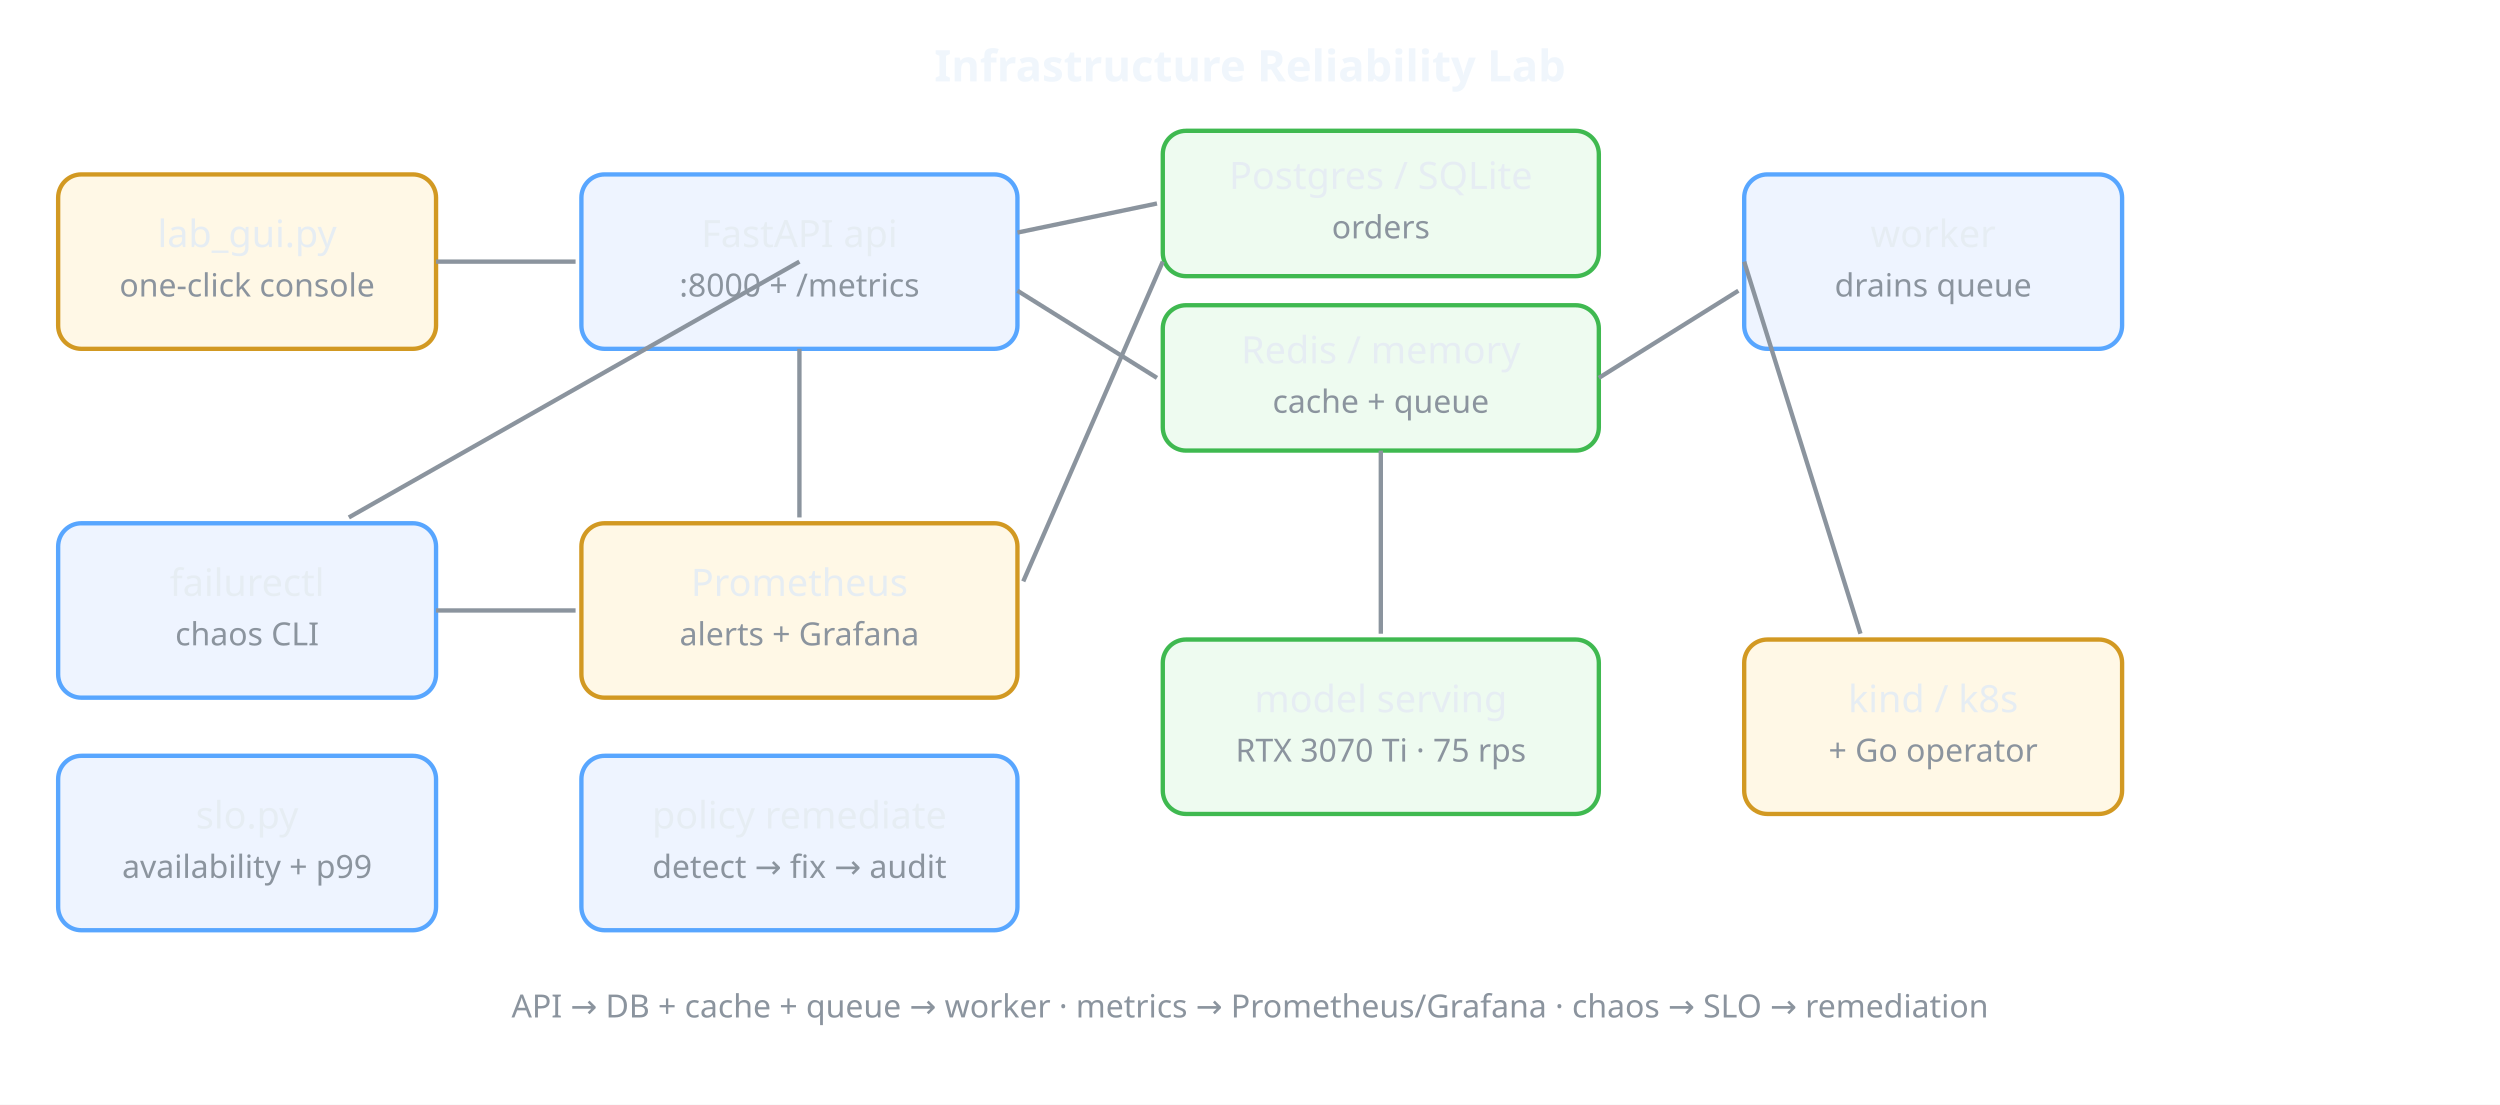
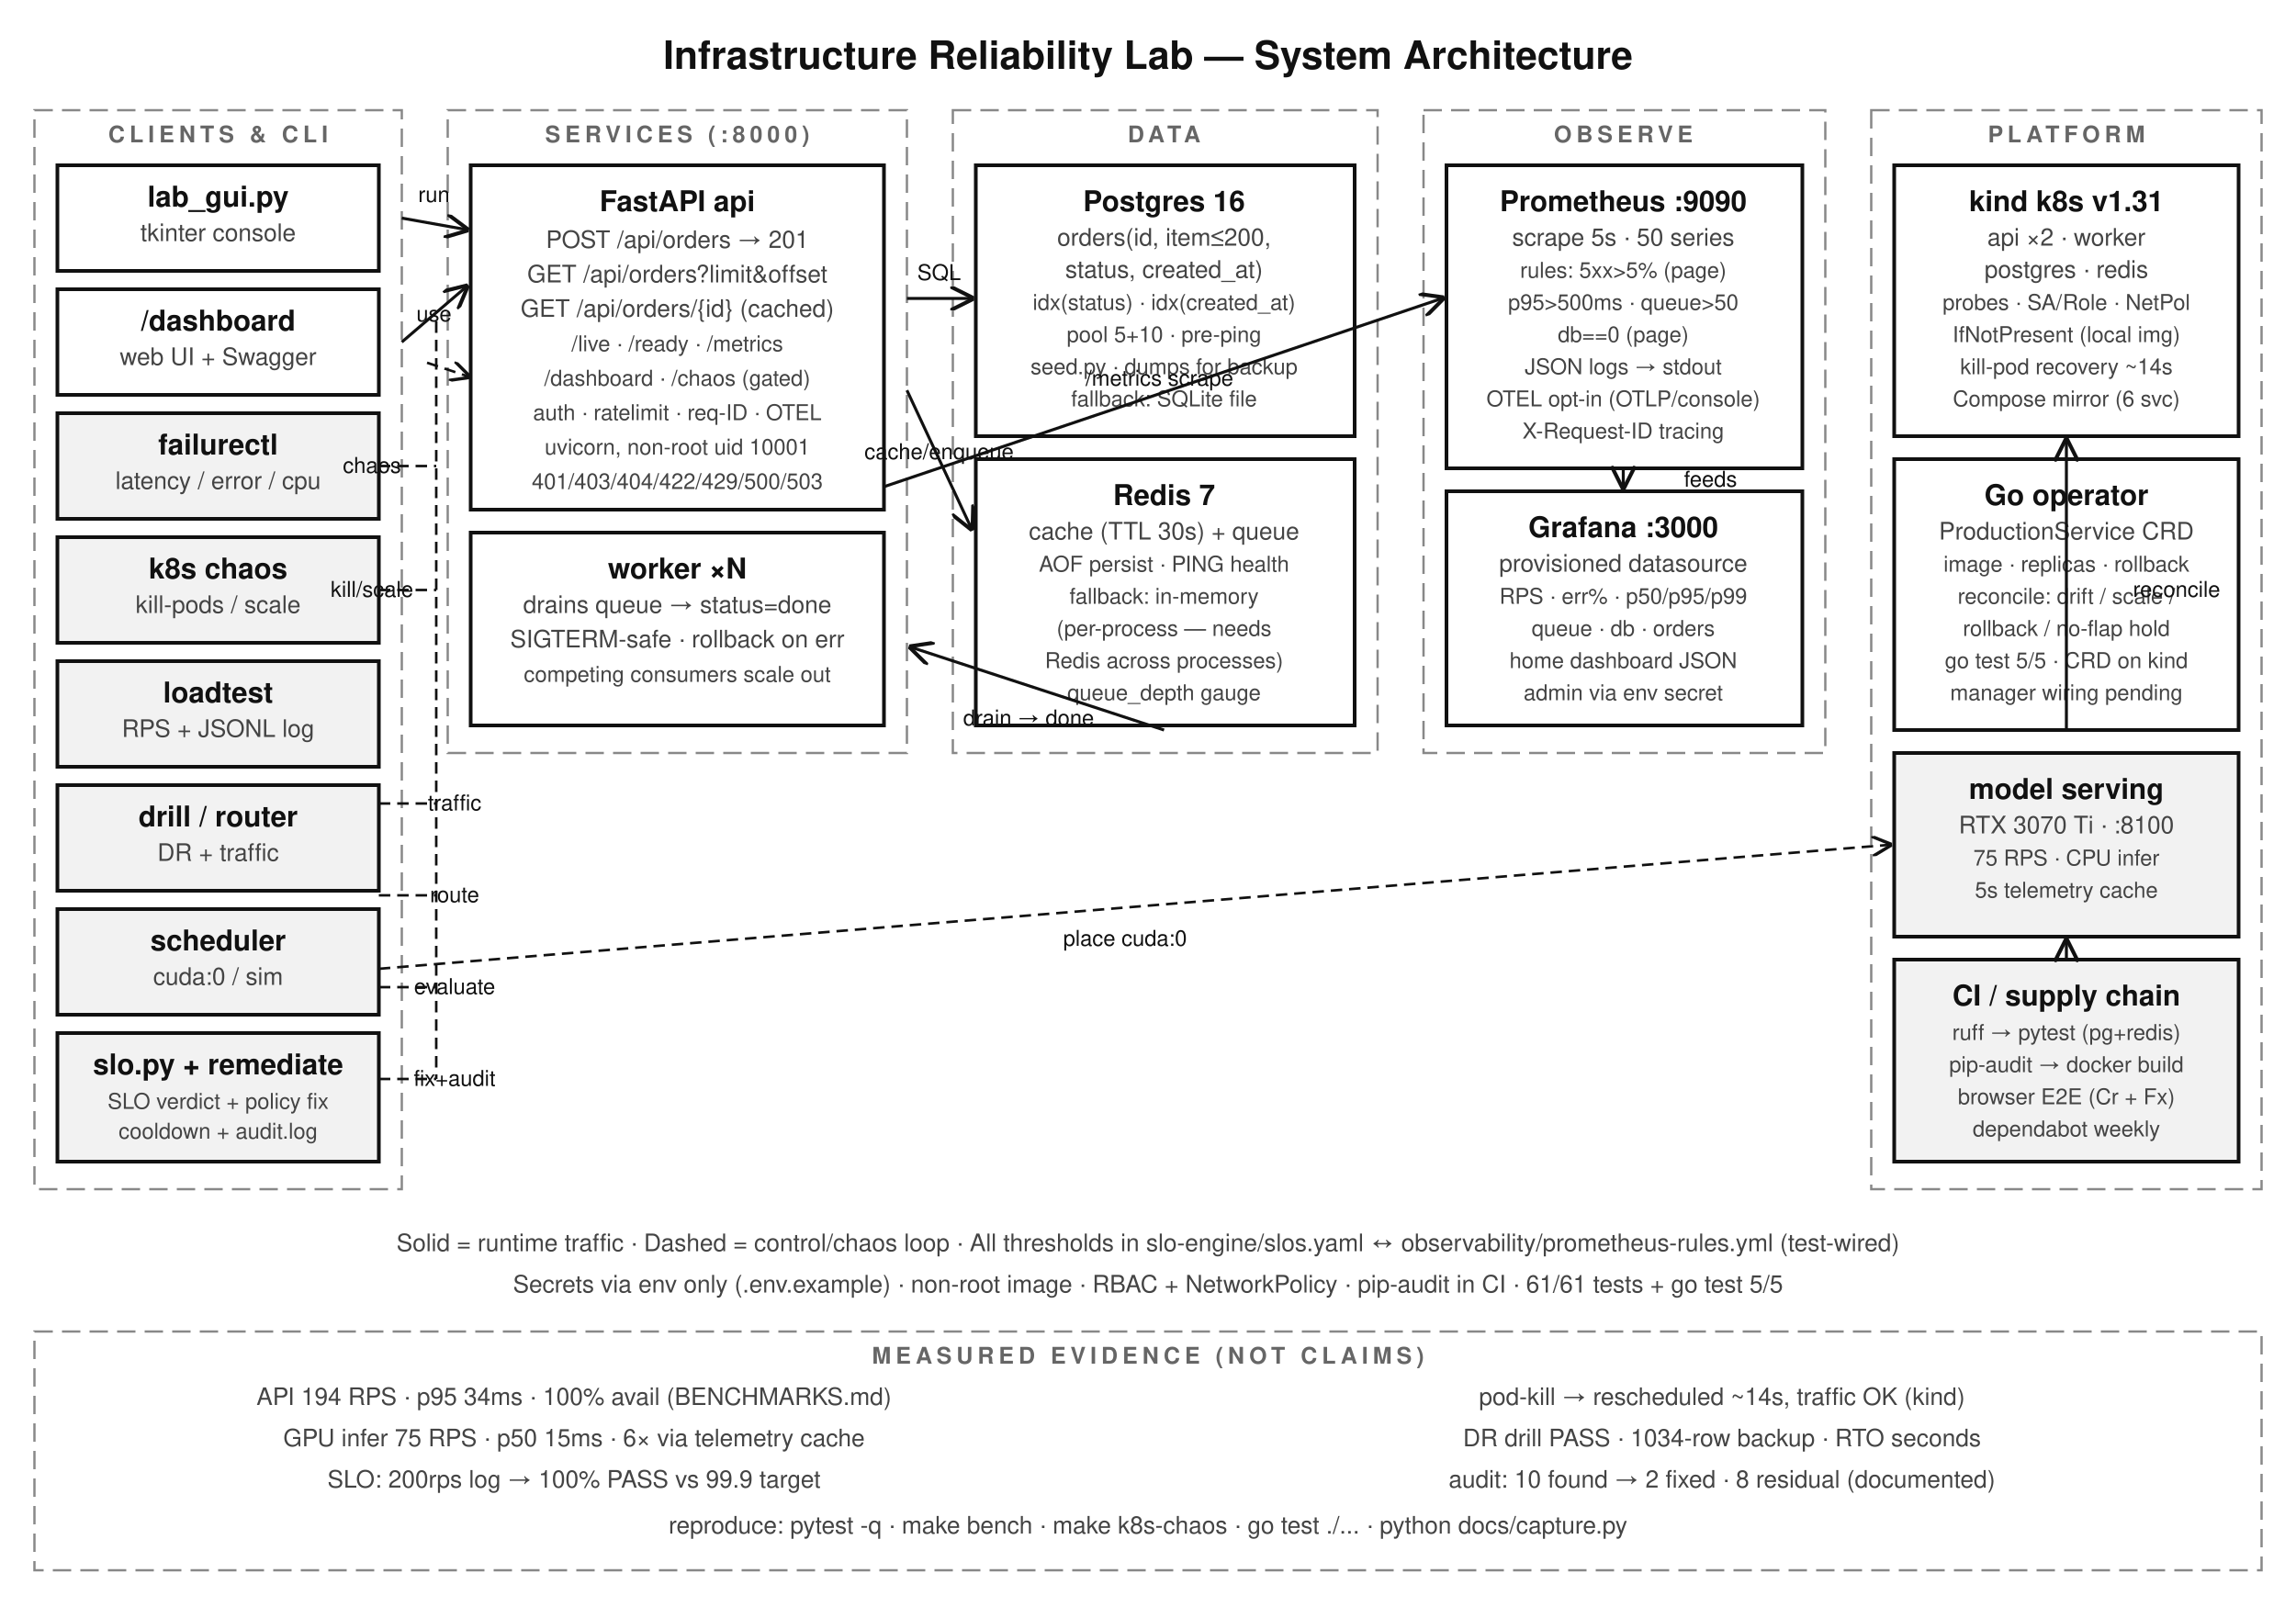
- <svg xmlns="http://www.w3.org/2000/svg" width="860" height="380" font-family="Segoe UI, sans-serif">
+ <svg xmlns="http://www.w3.org/2000/svg" width="1000" height="700" font-family="Helvetica, Arial, sans-serif">
  <defs>
    <style>
-       .box { fill: #0d1117; stroke: #58a6ff; stroke-width: 1.5; rx: 8; }
-       .box2 { fill: #0d1117; stroke: #3fb950; stroke-width: 1.5; rx: 8; }
-       .box3 { fill: #0d1117; stroke: #d29922; stroke-width: 1.5; rx: 8; }
-       .t { fill: #e6edf3; font-size: 13px; text-anchor: middle; }
-       .s { fill: #8b949e; font-size: 11px; text-anchor: middle; }
-       .ln { stroke: #8b949e; stroke-width: 1.5; }
-       .hd { fill: #f0f6fc; font-size: 15px; font-weight: bold; }
+       .box { fill: #ffffff; stroke: #111111; stroke-width: 1.6; }
+       .shade { fill: #f2f2f2; stroke: #111111; stroke-width: 1.6; }
+       .dark { fill: #1a1a1a; }
+       .t { fill: #111111; font-size: 12.5px; font-weight: bold; text-anchor: middle; }
+       .s { fill: #444444; font-size: 10.5px; text-anchor: middle; }
+       .xs { fill: #444444; font-size: 9.5px; text-anchor: middle; }
+       .ln { stroke: #111111; stroke-width: 1.3; }
+       .dl { stroke: #111111; stroke-width: 1.1; stroke-dasharray: 5 3; }
+       .lb { fill: #111111; font-size: 9.5px; text-anchor: middle; }
+       .hd { fill: #111111; font-size: 17px; font-weight: bold; text-anchor: middle; }
+       .grp { fill: none; stroke: #888888; stroke-width: 1; stroke-dasharray: 8 4; }
+       .gt { fill: #666666; font-size: 10px; font-weight: bold; letter-spacing: 2px; }
    </style>
+     <marker id="ar" markerWidth="8" markerHeight="8" refX="7" refY="4" orient="auto">
+       <path d="M0,0 L8,4 L0,8" fill="none" stroke="#111" stroke-width="1.3" />
+     </marker>
  </defs>
-   <rect width="860" height="380" fill="#ffffff" />
-   <text x="430" y="28" class="hd" fill="#111" text-anchor="middle">Infrastructure Reliability Lab</text>
-   <rect x="20" y="60" width="130" height="60" class="box3" style="fill:#fff8e6" />
-   <text x="85" y="85" class="t" fill="#111">lab_gui.py</text>
-   <text x="85" y="102" class="s" fill="#555">one-click console</text>
-   <rect x="200" y="60" width="150" height="60" class="box" style="fill:#eef4ff" />
-   <text x="275" y="85" class="t" fill="#111">FastAPI api</text>
-   <text x="275" y="102" class="s" fill="#555">:8000 + /metrics</text>
-   <rect x="400" y="45" width="150" height="50" class="box2" style="fill:#eefbf0" />
-   <text x="475" y="65" class="t" fill="#111">Postgres / SQLite</text>
-   <text x="475" y="82" class="s" fill="#555">orders</text>
-   <rect x="400" y="105" width="150" height="50" class="box2" style="fill:#eefbf0" />
-   <text x="475" y="125" class="t" fill="#111">Redis / memory</text>
-   <text x="475" y="142" class="s" fill="#555">cache + queue</text>
-   <rect x="600" y="60" width="130" height="60" class="box" style="fill:#eef4ff" />
-   <text x="665" y="85" class="t" fill="#111">worker</text>
-   <text x="665" y="102" class="s" fill="#555">drains queue</text>
-   <rect x="200" y="180" width="150" height="60" class="box3" style="fill:#fff8e6" />
-   <text x="275" y="205" class="t" fill="#111">Prometheus</text>
-   <text x="275" y="222" class="s" fill="#555">alerts + Grafana</text>
-   <rect x="20" y="180" width="130" height="60" class="box" style="fill:#eef4ff" />
-   <text x="85" y="205" class="t" fill="#111">failurectl</text>
-   <text x="85" y="222" class="s" fill="#555">chaos CLI</text>
-   <rect x="20" y="260" width="130" height="60" class="box" style="fill:#eef4ff" />
-   <text x="85" y="285" class="t" fill="#111">slo.py</text>
-   <text x="85" y="302" class="s" fill="#555">availability + p99</text>
-   <rect x="200" y="260" width="150" height="60" class="box" style="fill:#eef4ff" />
-   <text x="275" y="285" class="t" fill="#111">policy remediate</text>
-   <text x="275" y="302" class="s" fill="#555">detect → fix → audit</text>
-   <rect x="400" y="220" width="150" height="60" class="box2" style="fill:#eefbf0" />
-   <text x="475" y="245" class="t" fill="#111">model serving</text>
-   <text x="475" y="262" class="s" fill="#555">RTX 3070 Ti · 75 rps</text>
-   <rect x="600" y="220" width="130" height="60" class="box3" style="fill:#fff8e6" />
-   <text x="665" y="245" class="t" fill="#111">kind / k8s</text>
-   <text x="665" y="262" class="s" fill="#555">+ Go operator</text>
-   <line x1="150" y1="90" x2="198" y2="90" class="ln" />
-   <line x1="350" y1="80" x2="398" y2="70" class="ln" />
-   <line x1="350" y1="100" x2="398" y2="130" class="ln" />
-   <line x1="550" y1="130" x2="598" y2="100" class="ln" />
-   <line x1="275" y1="120" x2="275" y2="178" class="ln" />
-   <line x1="150" y1="210" x2="198" y2="210" class="ln" />
-   <line x1="275" y1="90" x2="120" y2="178" class="ln" />
-   <line x1="400" y1="90" x2="352" y2="200" class="ln" />
-   <line x1="475" y1="155" x2="475" y2="218" class="ln" />
-   <line x1="600" y1="90" x2="640" y2="218" class="ln" />
-   <text x="430" y="350" class="s" fill="#555">API → DB + cache + queue → worker · metrics → Prometheus/Grafana · chaos → SLO → remediation</text>
+   <rect width="1000" height="700" fill="#ffffff" />
+   <text x="500" y="30" class="hd">Infrastructure Reliability Lab — System Architecture</text>
+   <rect x="15" y="48" width="160" height="470" class="grp" />
+   <text x="95" y="62" class="gt" text-anchor="middle">CLIENTS &amp; CLI</text>
+   <rect x="25" y="72" width="140" height="46" class="box" />
+   <text x="95" y="90" class="t">lab_gui.py</text>
+   <text x="95" y="105" class="s">tkinter console</text>
+   <rect x="25" y="126" width="140" height="46" class="box" />
+   <text x="95" y="144" class="t">/dashboard</text>
+   <text x="95" y="159" class="s">web UI + Swagger</text>
+   <rect x="25" y="180" width="140" height="46" class="shade" />
+   <text x="95" y="198" class="t">failurectl</text>
+   <text x="95" y="213" class="s">latency / error / cpu</text>
+   <rect x="25" y="234" width="140" height="46" class="shade" />
+   <text x="95" y="252" class="t">k8s chaos</text>
+   <text x="95" y="267" class="s">kill-pods / scale</text>
+   <rect x="25" y="288" width="140" height="46" class="shade" />
+   <text x="95" y="306" class="t">loadtest</text>
+   <text x="95" y="321" class="s">RPS + JSONL log</text>
+   <rect x="25" y="342" width="140" height="46" class="shade" />
+   <text x="95" y="360" class="t">drill / router</text>
+   <text x="95" y="375" class="s">DR + traffic</text>
+   <rect x="25" y="396" width="140" height="46" class="shade" />
+   <text x="95" y="414" class="t">scheduler</text>
+   <text x="95" y="429" class="s">cuda:0 / sim</text>
+   <rect x="25" y="450" width="140" height="56" class="shade" />
+   <text x="95" y="468" class="t">slo.py + remediate</text>
+   <text x="95" y="483" class="xs">SLO verdict + policy fix</text>
+   <text x="95" y="496" class="xs">cooldown + audit.log</text>
+   <rect x="195" y="48" width="200" height="280" class="grp" />
+   <text x="295" y="62" class="gt" text-anchor="middle">SERVICES (:8000)</text>
+   <rect x="205" y="72" width="180" height="150" class="box" />
+   <text x="295" y="92" class="t">FastAPI api</text>
+   <text x="295" y="108" class="s">POST /api/orders → 201</text>
+   <text x="295" y="123" class="s">GET /api/orders?limit&amp;offset</text>
+   <text x="295" y="138" class="s">GET /api/orders/{id} (cached)</text>
+   <text x="295" y="153" class="xs">/live · /ready · /metrics</text>
+   <text x="295" y="168" class="xs">/dashboard · /chaos (gated)</text>
+   <text x="295" y="183" class="xs">auth · ratelimit · req-ID · OTEL</text>
+   <text x="295" y="198" class="xs">uvicorn, non-root uid 10001</text>
+   <text x="295" y="213" class="xs">401/403/404/422/429/500/503</text>
+   <rect x="205" y="232" width="180" height="84" class="box" />
+   <text x="295" y="252" class="t">worker ×N</text>
+   <text x="295" y="267" class="s">drains queue → status=done</text>
+   <text x="295" y="282" class="s">SIGTERM-safe · rollback on err</text>
+   <text x="295" y="297" class="xs">competing consumers scale out</text>
+   <rect x="415" y="48" width="185" height="280" class="grp" />
+   <text x="507" y="62" class="gt" text-anchor="middle">DATA</text>
+   <rect x="425" y="72" width="165" height="118" class="box" />
+   <text x="507" y="92" class="t">Postgres 16</text>
+   <text x="507" y="107" class="s">orders(id, item≤200,</text>
+   <text x="507" y="121" class="s">status, created_at)</text>
+   <text x="507" y="135" class="xs">idx(status) · idx(created_at)</text>
+   <text x="507" y="149" class="xs">pool 5+10 · pre-ping</text>
+   <text x="507" y="163" class="xs">seed.py · dumps for backup</text>
+   <text x="507" y="177" class="xs">fallback: SQLite file</text>
+   <rect x="425" y="200" width="165" height="116" class="box" />
+   <text x="507" y="220" class="t">Redis 7</text>
+   <text x="507" y="235" class="s">cache (TTL 30s) + queue</text>
+   <text x="507" y="249" class="xs">AOF persist · PING health</text>
+   <text x="507" y="263" class="xs">fallback: in-memory</text>
+   <text x="507" y="277" class="xs">(per-process — needs</text>
+   <text x="507" y="291" class="xs">Redis across processes)</text>
+   <text x="507" y="305" class="xs">queue_depth gauge</text>
+   <rect x="620" y="48" width="175" height="280" class="grp" />
+   <text x="707" y="62" class="gt" text-anchor="middle">OBSERVE</text>
+   <rect x="630" y="72" width="155" height="132" class="box" />
+   <text x="707" y="92" class="t">Prometheus :9090</text>
+   <text x="707" y="107" class="s">scrape 5s · 50 series</text>
+   <text x="707" y="121" class="xs">rules: 5xx&gt;5% (page)</text>
+   <text x="707" y="135" class="xs">p95&gt;500ms · queue&gt;50</text>
+   <text x="707" y="149" class="xs">db==0 (page)</text>
+   <text x="707" y="163" class="xs">JSON logs → stdout</text>
+   <text x="707" y="177" class="xs">OTEL opt-in (OTLP/console)</text>
+   <text x="707" y="191" class="xs">X-Request-ID tracing</text>
+   <rect x="630" y="214" width="155" height="102" class="box" />
+   <text x="707" y="234" class="t">Grafana :3000</text>
+   <text x="707" y="249" class="s">provisioned datasource</text>
+   <text x="707" y="263" class="xs">RPS · err% · p50/p95/p99</text>
+   <text x="707" y="277" class="xs">queue · db · orders</text>
+   <text x="707" y="291" class="xs">home dashboard JSON</text>
+   <text x="707" y="305" class="xs">admin via env secret</text>
+   <rect x="815" y="48" width="170" height="470" class="grp" />
+   <text x="900" y="62" class="gt" text-anchor="middle">PLATFORM</text>
+   <rect x="825" y="72" width="150" height="118" class="box" />
+   <text x="900" y="92" class="t">kind k8s v1.31</text>
+   <text x="900" y="107" class="s">api ×2 · worker</text>
+   <text x="900" y="121" class="s">postgres · redis</text>
+   <text x="900" y="135" class="xs">probes · SA/Role · NetPol</text>
+   <text x="900" y="149" class="xs">IfNotPresent (local img)</text>
+   <text x="900" y="163" class="xs">kill-pod recovery ~14s</text>
+   <text x="900" y="177" class="xs">Compose mirror (6 svc)</text>
+   <rect x="825" y="200" width="150" height="118" class="box" />
+   <text x="900" y="220" class="t">Go operator</text>
+   <text x="900" y="235" class="s">ProductionService CRD</text>
+   <text x="900" y="249" class="xs">image · replicas · rollback</text>
+   <text x="900" y="263" class="xs">reconcile: drift / scale /</text>
+   <text x="900" y="277" class="xs">rollback / no-flap hold</text>
+   <text x="900" y="291" class="xs">go test 5/5 · CRD on kind</text>
+   <text x="900" y="305" class="xs">manager wiring pending</text>
+   <rect x="825" y="328" width="150" height="80" class="shade" />
+   <text x="900" y="348" class="t">model serving</text>
+   <text x="900" y="363" class="s">RTX 3070 Ti · :8100</text>
+   <text x="900" y="377" class="xs">75 RPS · CPU infer</text>
+   <text x="900" y="391" class="xs">5s telemetry cache</text>
+   <rect x="825" y="418" width="150" height="88" class="shade" />
+   <text x="900" y="438" class="t">CI / supply chain</text>
+   <text x="900" y="453" class="xs">ruff → pytest (pg+redis)</text>
+   <text x="900" y="467" class="xs">pip-audit → docker build</text>
+   <text x="900" y="481" class="xs">browser E2E (Cr + Fx)</text>
+   <text x="900" y="495" class="xs">dependabot weekly</text>
+   <line x1="175" y1="95" x2="203" y2="100" class="ln" marker-end="url(#ar)" />
+   <text x="189" y="88" class="lb">run</text>
+   <line x1="175" y1="149" x2="203" y2="125" class="ln" marker-end="url(#ar)" />
+   <text x="189" y="140" class="lb">use</text>
+   <line x1="190" y1="140" x2="190" y2="470" class="dl" />
+   <line x1="186" y1="158" x2="204" y2="164" class="dl" marker-end="url(#ar)" />
+   <line x1="165" y1="203" x2="190" y2="203" class="dl" />
+   <text x="162" y="206" class="lb" text-anchor="end">chaos</text>
+   <line x1="165" y1="257" x2="190" y2="257" class="dl" />
+   <text x="162" y="260" class="lb" text-anchor="end">kill/scale</text>
+   <line x1="165" y1="350" x2="190" y2="350" class="dl" />
+   <text x="198" y="353" class="lb" text-anchor="start">traffic</text>
+   <line x1="165" y1="390" x2="190" y2="390" class="dl" />
+   <text x="198" y="393" class="lb" text-anchor="start">route</text>
+   <line x1="165" y1="430" x2="190" y2="430" class="dl" />
+   <text x="198" y="433" class="lb" text-anchor="start">evaluate</text>
+   <line x1="165" y1="470" x2="190" y2="470" class="dl" />
+   <text x="198" y="473" class="lb" text-anchor="start">fix+audit</text>
+   <line x1="395" y1="130" x2="423" y2="130" class="ln" marker-end="url(#ar)" />
+   <text x="409" y="122" class="lb">SQL</text>
+   <line x1="395" y1="170" x2="423" y2="230" class="ln" marker-end="url(#ar)" />
+   <text x="409" y="200" class="lb">cache/enqueue</text>
+   <line x1="507" y1="318" x2="397" y2="282" class="ln" marker-end="url(#ar)" />
+   <text x="448" y="316" class="lb">drain → done</text>
+   <line x1="385" y1="212" x2="628" y2="130" class="ln" marker-end="url(#ar)" />
+   <text x="505" y="168" class="lb">/metrics scrape</text>
+   <line x1="707" y1="204" x2="707" y2="212" class="ln" marker-end="url(#ar)" />
+   <text x="745" y="212" class="lb">feeds</text>
+   <line x1="165" y1="422" x2="823" y2="368" class="dl" marker-end="url(#ar)" />
+   <text x="490" y="412" class="lb">place cuda:0</text>
+   <line x1="900" y1="318" x2="900" y2="192" class="ln" marker-end="url(#ar)" />
+   <text x="948" y="260" class="lb">reconcile</text>
+   <line x1="900" y1="418" x2="900" y2="410" class="ln" marker-end="url(#ar)" />
+   <text x="500" y="545" class="s">Solid = runtime traffic · Dashed = control/chaos loop · All thresholds in slo-engine/slos.yaml ↔ observability/prometheus-rules.yml (test-wired)</text>
+   <text x="500" y="563" class="s">Secrets via env only (.env.example) · non-root image · RBAC + NetworkPolicy · pip-audit in CI · 61/61 tests + go test 5/5</text>
+   <rect x="15" y="580" width="970" height="104" class="grp" />
+   <text x="500" y="594" class="gt" text-anchor="middle">MEASURED EVIDENCE (NOT CLAIMS)</text>
+   <text x="250" y="612" class="s">API 194 RPS · p95 34ms · 100% avail (BENCHMARKS.md)</text>
+   <text x="750" y="612" class="s">pod-kill → rescheduled ~14s, traffic OK (kind)</text>
+   <text x="250" y="630" class="s">GPU infer 75 RPS · p50 15ms · 6× via telemetry cache</text>
+   <text x="750" y="630" class="s">DR drill PASS · 1034-row backup · RTO seconds</text>
+   <text x="250" y="648" class="s">SLO: 200rps log → 100% PASS vs 99.9 target</text>
+   <text x="750" y="648" class="s">audit: 10 found → 2 fixed · 8 residual (documented)</text>
+   <text x="500" y="668" class="s">reproduce: pytest -q · make bench · make k8s-chaos · go test ./... · python docs/capture.py</text>
</svg>
